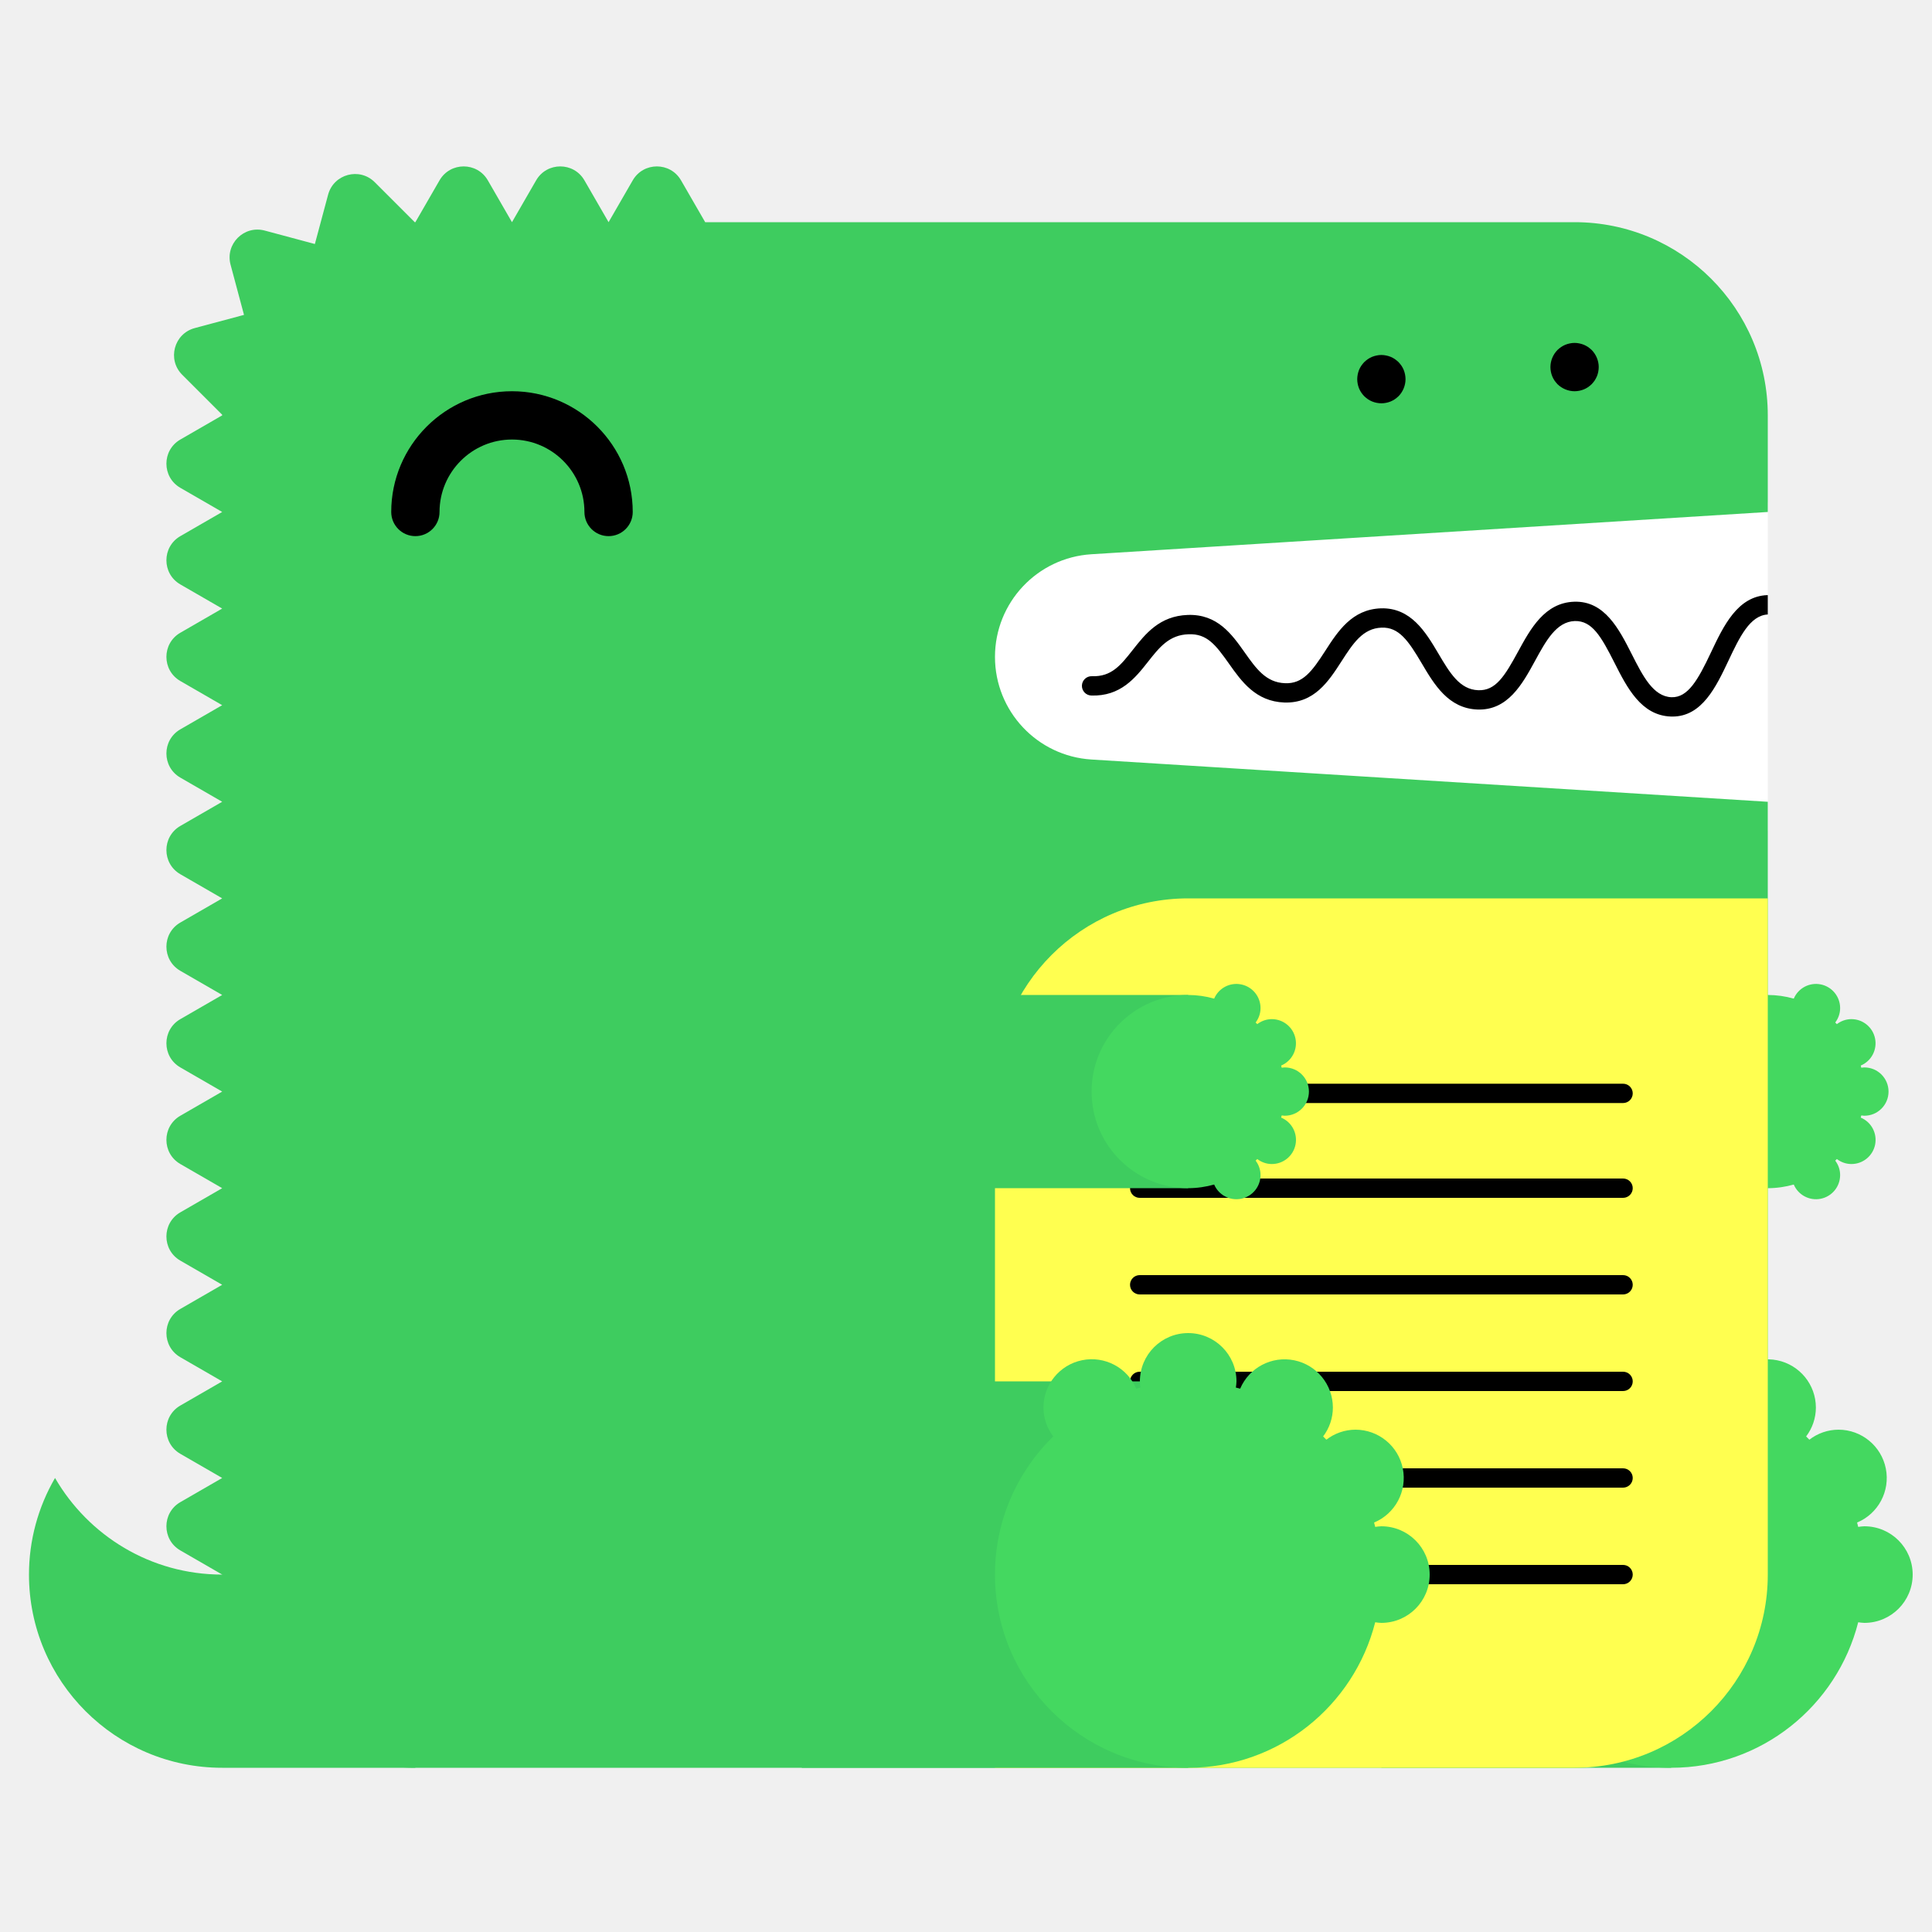
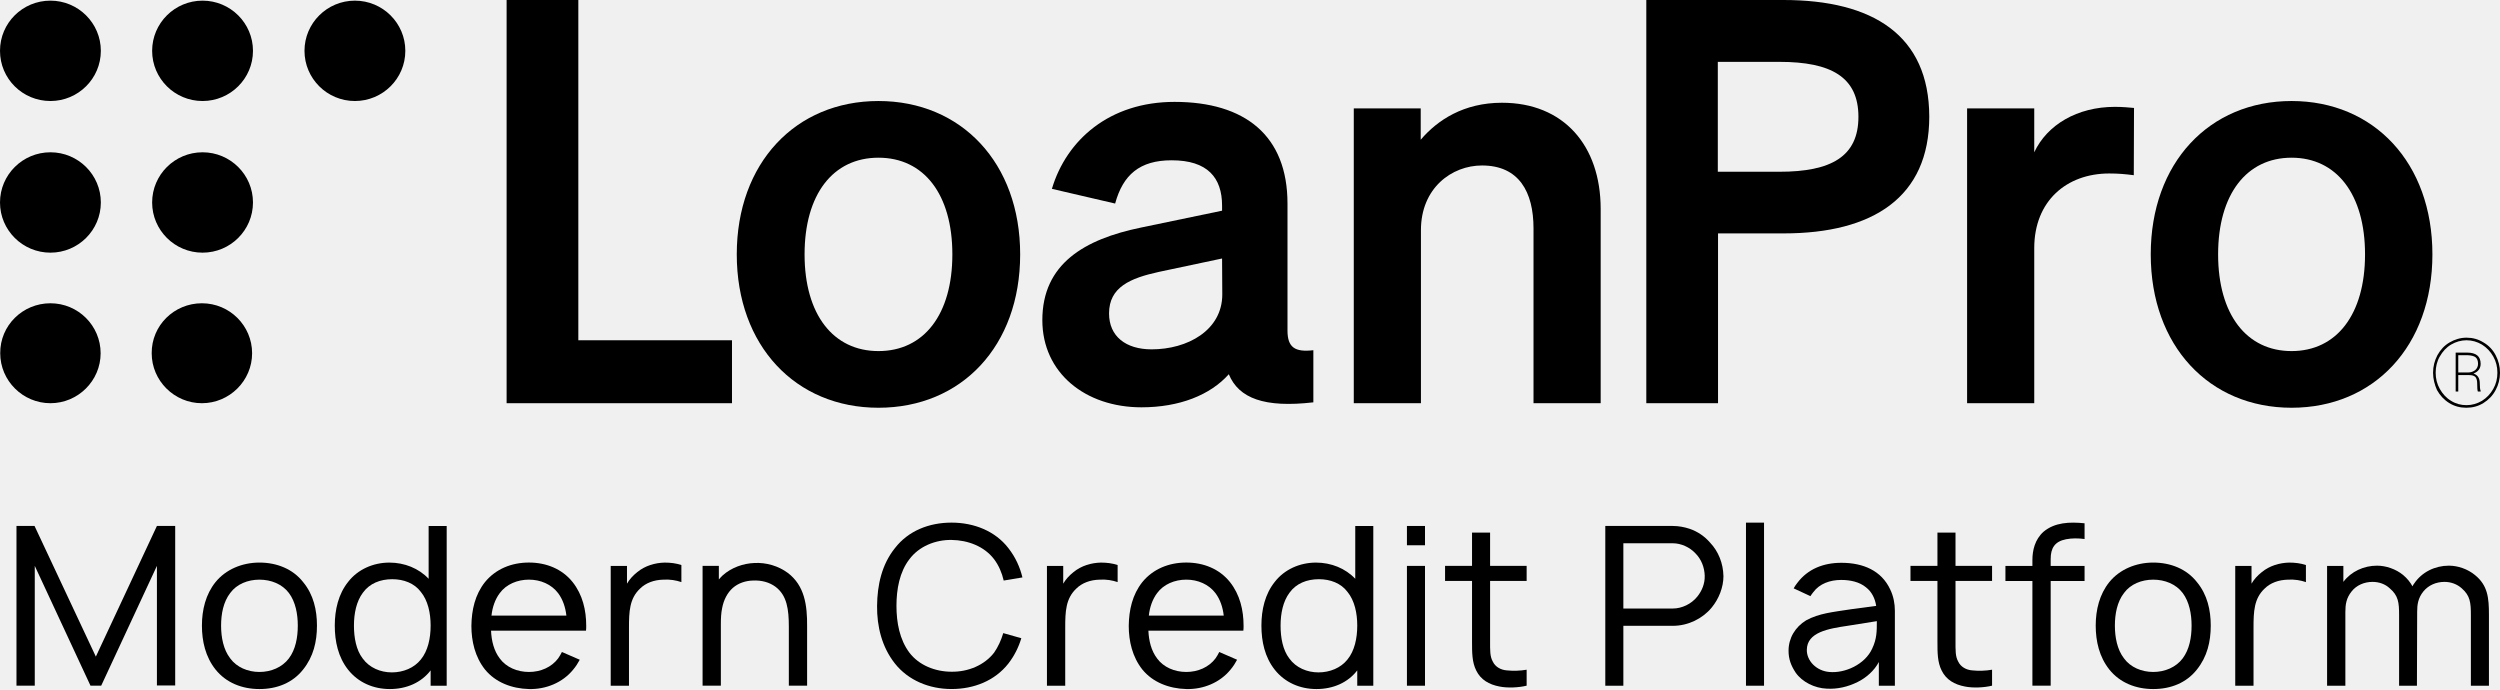
- <svg xmlns="http://www.w3.org/2000/svg" width="200" height="200" viewBox="0 0 200 200">
-   <g fill="none" fill-rule="evenodd">
-     <path fill="#FFF" d="M99 52h84v34H99z" />
-     <path d="M23 163c-7.398 0-13.843-4.027-17.303-10A19.886 19.886 0 0 0 3 163c0 11.046 8.954 20 20 20h20v-20H23z" fill="#3ECC5F" />
-     <path d="M112.98 57.376L183 53V43c0-11.046-8.954-20-20-20H73l-2.5-4.33c-1.112-1.925-3.889-1.925-5 0L63 23l-2.5-4.33c-1.111-1.925-3.889-1.925-5 0L53 23l-2.5-4.33c-1.111-1.925-3.889-1.925-5 0L43 23c-.022 0-.042.003-.065.003l-4.142-4.141c-1.57-1.571-4.252-.853-4.828 1.294l-1.369 5.104-5.192-1.392c-2.148-.575-4.111 1.389-3.535 3.536l1.39 5.193-5.102 1.367c-2.148.576-2.867 3.259-1.296 4.83l4.142 4.142c0 .021-.003.042-.003.064l-4.33 2.5c-1.925 1.111-1.925 3.889 0 5L23 53l-4.33 2.5c-1.925 1.111-1.925 3.889 0 5L23 63l-4.33 2.5c-1.925 1.111-1.925 3.889 0 5L23 73l-4.33 2.5c-1.925 1.111-1.925 3.889 0 5L23 83l-4.33 2.5c-1.925 1.111-1.925 3.889 0 5L23 93l-4.33 2.5c-1.925 1.111-1.925 3.889 0 5L23 103l-4.33 2.5c-1.925 1.111-1.925 3.889 0 5L23 113l-4.33 2.5c-1.925 1.111-1.925 3.889 0 5L23 123l-4.33 2.5c-1.925 1.111-1.925 3.889 0 5L23 133l-4.33 2.5c-1.925 1.111-1.925 3.889 0 5L23 143l-4.33 2.5c-1.925 1.111-1.925 3.889 0 5L23 153l-4.33 2.5c-1.925 1.111-1.925 3.889 0 5L23 163c0 11.046 8.954 20 20 20h120c11.046 0 20-8.954 20-20V83l-70.02-4.376A10.645 10.645 0 0 1 103 68c0-5.621 4.37-10.273 9.98-10.624" fill="#3ECC5F" />
-     <path fill="#3ECC5F" d="M143 183h30v-40h-30z" />
-     <path d="M193 158c-.219 0-.428.037-.639.064-.038-.15-.074-.301-.116-.451A5 5 0 0 0 190.32 148a4.96 4.96 0 0 0-3.016 1.036 26.531 26.531 0 0 0-.335-.336 4.955 4.955 0 0 0 1.011-2.987 5 5 0 0 0-9.599-1.959c-.148-.042-.297-.077-.445-.115.027-.211.064-.42.064-.639a5 5 0 0 0-5-5 5 5 0 0 0-5 5c0 .219.037.428.064.639-.148.038-.297.073-.445.115a4.998 4.998 0 0 0-9.599 1.959c0 1.125.384 2.151 1.011 2.987-3.717 3.632-6.031 8.693-6.031 14.3 0 11.046 8.954 20 20 20 9.339 0 17.16-6.41 19.361-15.064.211.027.42.064.639.064a5 5 0 0 0 5-5 5 5 0 0 0-5-5" fill="#44D860" />
-     <path fill="#3ECC5F" d="M153 123h30v-20h-30z" />
-     <path d="M193 115.5a2.5 2.5 0 1 0 0-5c-.109 0-.214.019-.319.032-.02-.075-.037-.15-.058-.225a2.501 2.501 0 0 0-.963-4.807c-.569 0-1.088.197-1.508.518a6.653 6.653 0 0 0-.168-.168c.314-.417.506-.931.506-1.494a2.5 2.5 0 0 0-4.8-.979A9.987 9.987 0 0 0 183 103c-5.522 0-10 4.478-10 10s4.478 10 10 10c.934 0 1.833-.138 2.69-.377a2.5 2.5 0 0 0 4.8-.979c0-.563-.192-1.077-.506-1.494.057-.055.113-.111.168-.168.42.321.939.518 1.508.518a2.5 2.5 0 0 0 .963-4.807c.021-.074.038-.15.058-.225.105.013.21.032.319.032" fill="#44D860" />
-     <path d="M63 55.5a2.5 2.5 0 0 1-2.5-2.5c0-4.136-3.364-7.5-7.5-7.5s-7.5 3.364-7.5 7.5a2.5 2.5 0 1 1-5 0c0-6.893 5.607-12.5 12.5-12.5S65.5 46.107 65.5 53a2.5 2.5 0 0 1-2.5 2.5" fill="#000" />
-     <path d="M103 183h60c11.046 0 20-8.954 20-20V93h-60c-11.046 0-20 8.954-20 20v70z" fill="#FFFF50" />
-     <path d="M168.02 124h-50.04a1 1 0 1 1 0-2h50.04a1 1 0 1 1 0 2m0 20h-50.04a1 1 0 1 1 0-2h50.04a1 1 0 1 1 0 2m0 20h-50.04a1 1 0 1 1 0-2h50.04a1 1 0 1 1 0 2m0-49.814h-50.04a1 1 0 1 1 0-2h50.04a1 1 0 1 1 0 2m0 19.814h-50.04a1 1 0 1 1 0-2h50.04a1 1 0 1 1 0 2m0 20h-50.04a1 1 0 1 1 0-2h50.04a1 1 0 1 1 0 2M183 61.611c-.012 0-.022-.006-.034-.005-3.09.105-4.552 3.196-5.842 5.923-1.346 2.85-2.387 4.703-4.093 4.647-1.889-.068-2.969-2.202-4.113-4.46-1.314-2.594-2.814-5.536-5.963-5.426-3.046.104-4.513 2.794-5.807 5.167-1.377 2.528-2.314 4.065-4.121 3.994-1.927-.07-2.951-1.805-4.136-3.813-1.321-2.236-2.848-4.75-5.936-4.664-2.994.103-4.465 2.385-5.763 4.4-1.373 2.13-2.335 3.428-4.165 3.351-1.973-.07-2.992-1.51-4.171-3.177-1.324-1.873-2.816-3.993-5.895-3.89-2.928.1-4.399 1.97-5.696 3.618-1.232 1.564-2.194 2.802-4.229 2.724a1 1 0 0 0-.072 2c3.017.101 4.545-1.8 5.872-3.487 1.177-1.496 2.193-2.787 4.193-2.855 1.926-.082 2.829 1.115 4.195 3.045 1.297 1.834 2.769 3.914 5.731 4.021 3.103.104 4.596-2.215 5.918-4.267 1.182-1.834 2.202-3.417 4.15-3.484 1.793-.067 2.769 1.35 4.145 3.681 1.297 2.197 2.766 4.686 5.787 4.796 3.125.108 4.634-2.62 5.949-5.035 1.139-2.088 2.214-4.06 4.119-4.126 1.793-.042 2.728 1.595 4.111 4.33 1.292 2.553 2.757 5.445 5.825 5.556l.169.003c3.064 0 4.518-3.075 5.805-5.794 1.139-2.41 2.217-4.68 4.067-4.773v-2z" fill="#000" />
-     <path fill="#3ECC5F" d="M83 183h40v-40H83z" />
-     <path d="M143 158c-.219 0-.428.037-.639.064-.038-.15-.074-.301-.116-.451A5 5 0 0 0 140.32 148a4.96 4.96 0 0 0-3.016 1.036 26.531 26.531 0 0 0-.335-.336 4.955 4.955 0 0 0 1.011-2.987 5 5 0 0 0-9.599-1.959c-.148-.042-.297-.077-.445-.115.027-.211.064-.42.064-.639a5 5 0 0 0-5-5 5 5 0 0 0-5 5c0 .219.037.428.064.639-.148.038-.297.073-.445.115a4.998 4.998 0 0 0-9.599 1.959c0 1.125.384 2.151 1.011 2.987-3.717 3.632-6.031 8.693-6.031 14.3 0 11.046 8.954 20 20 20 9.339 0 17.16-6.41 19.361-15.064.211.027.42.064.639.064a5 5 0 0 0 5-5 5 5 0 0 0-5-5" fill="#44D860" />
-     <path fill="#3ECC5F" d="M83 123h40v-20H83z" />
-     <path d="M133 115.5a2.5 2.5 0 1 0 0-5c-.109 0-.214.019-.319.032-.02-.075-.037-.15-.058-.225a2.501 2.501 0 0 0-.963-4.807c-.569 0-1.088.197-1.508.518a6.653 6.653 0 0 0-.168-.168c.314-.417.506-.931.506-1.494a2.5 2.5 0 0 0-4.8-.979A9.987 9.987 0 0 0 123 103c-5.522 0-10 4.478-10 10s4.478 10 10 10c.934 0 1.833-.138 2.69-.377a2.5 2.5 0 0 0 4.8-.979c0-.563-.192-1.077-.506-1.494.057-.055.113-.111.168-.168.42.321.939.518 1.508.518a2.5 2.5 0 0 0 .963-4.807c.021-.074.038-.15.058-.225.105.013.21.032.319.032" fill="#44D860" />
-     <path d="M143 41.75c-.16 0-.33-.02-.49-.05a2.52 2.52 0 0 1-.47-.14c-.15-.06-.29-.14-.431-.23-.13-.09-.259-.2-.38-.31-.109-.12-.219-.24-.309-.38s-.17-.28-.231-.43a2.619 2.619 0 0 1-.189-.96c0-.16.02-.33.05-.49.03-.16.08-.31.139-.47.061-.15.141-.29.231-.43.09-.13.2-.26.309-.38.121-.11.25-.22.38-.31.141-.09.281-.17.431-.23.149-.06.31-.11.47-.14.32-.07.65-.07.98 0 .159.03.32.08.47.14.149.06.29.14.43.23.13.09.259.2.38.31.11.12.22.25.31.38.09.14.17.28.23.43.06.16.11.31.14.47.029.16.05.33.05.49 0 .66-.271 1.31-.73 1.77-.121.11-.25.22-.38.31-.14.09-.281.17-.43.23a2.565 2.565 0 0 1-.96.19m20-1.25c-.66 0-1.3-.27-1.771-.73a3.802 3.802 0 0 1-.309-.38c-.09-.14-.17-.28-.231-.43a2.619 2.619 0 0 1-.189-.96c0-.66.27-1.3.729-1.77.121-.11.25-.22.38-.31.141-.09.281-.17.431-.23.149-.06.31-.11.47-.14.32-.07.66-.07.98 0 .159.03.32.08.47.14.149.06.29.14.43.23.13.09.259.2.38.31.459.47.73 1.11.73 1.77 0 .16-.021.33-.05.49-.03.16-.08.32-.14.47-.07.15-.14.29-.23.43-.09.13-.2.26-.31.38-.121.11-.25.22-.38.31-.14.09-.281.17-.43.23a2.565 2.565 0 0 1-.96.19" fill="#000" />
+ <svg xmlns="http://www.w3.org/2000/svg" viewBox="0 0 283 78" fill="currentColor">
+   <g clip-path="url(#clip0_932_5491)">
+     <path d="M57.348 0V32.322V45.643H82.861V38.518H65.467V26.544V0H57.348Z" fill="currentColor" />
+     <path d="M99.442 46.157C90.069 46.157 83.402 39.154 83.402 28.796C83.402 18.439 90.069 11.435 99.442 11.435C108.816 11.435 115.483 18.439 115.483 28.796C115.483 39.179 108.84 46.157 99.442 46.157ZM99.442 39.742C104.584 39.742 107.807 35.604 107.807 28.796C107.807 21.989 104.584 17.851 99.442 17.851C94.3 17.851 91.078 21.989 91.078 28.796C91.078 35.604 94.325 39.742 99.442 39.742Z" fill="currentColor" />
+     <path d="M153.223 12.268H160.825V15.818C162.719 13.59 165.696 11.631 170.026 11.631C176.989 11.631 181.196 16.455 181.196 23.654V45.643H173.594V25.858C173.594 21.72 171.945 18.732 167.763 18.732C164.343 18.732 160.85 21.279 160.85 26.054V45.643H153.248V12.268H153.223Z" fill="currentColor" />
+     <path d="M241.545 19.834C240.586 19.712 239.823 19.638 238.765 19.638C233.943 19.638 230.277 22.748 230.277 28.086V45.643H222.675V12.268H230.277V17.239C231.729 14.129 235.149 12.096 239.405 12.096C240.29 12.096 240.979 12.17 241.57 12.219L241.545 19.834Z" fill="currentColor" />
+     <path d="M259.406 46.157C250.082 46.157 243.464 39.154 243.464 28.796C243.464 18.439 250.082 11.435 259.406 11.435C268.731 11.435 275.349 18.439 275.349 28.796C275.349 39.179 268.731 46.157 259.406 46.157ZM259.406 39.742C264.499 39.742 267.722 35.604 267.722 28.796C267.722 21.989 264.499 17.851 259.406 17.851C254.314 17.851 251.091 21.989 251.091 28.796C251.091 35.604 254.314 39.742 259.406 39.742Z" fill="currentColor" />
+     <path d="M201.886 0H186.362V45.643H194.481V26.421H201.911C212.047 26.421 218.394 22.307 218.394 13.198C218.37 3.991 212.022 0 201.886 0ZM201.443 19.442H194.456V7.003H201.443C207.274 7.003 210.374 8.717 210.374 13.223C210.374 17.728 207.274 19.442 201.443 19.442Z" fill="currentColor" />
+     <path d="M117.993 36.24C117.993 29.874 122.741 27.082 129.162 25.76L138.339 23.85V23.287C138.339 20.104 136.69 18.145 132.631 18.145C129.014 18.145 127.12 19.785 126.234 23.042L119.075 21.377C120.723 15.843 125.595 11.533 132.951 11.533C140.946 11.533 145.744 15.353 145.744 23.042V37.416C145.744 39.326 146.58 39.889 148.672 39.644V45.545C143.161 46.182 140.233 45.105 139.101 42.362C137.01 44.713 133.517 46.108 129.211 46.108C122.864 46.108 117.993 42.215 117.993 36.24ZM138.339 29.262L131.179 30.78C127.956 31.49 125.545 32.494 125.545 35.481C125.545 38.077 127.44 39.546 130.367 39.546C134.427 39.546 138.363 37.391 138.363 33.326L138.339 29.262Z" fill="currentColor" />
+     <path d="M40.175 0.073C43.325 0.073 45.883 2.62 45.883 5.754C45.883 8.889 43.325 11.435 40.175 11.435C37.026 11.435 34.468 8.889 34.468 5.754C34.468 2.62 37.026 0.073 40.175 0.073Z" fill="currentColor" />
+     <path d="M22.929 0.073C26.078 0.073 28.637 2.62 28.637 5.754C28.637 8.889 26.078 11.435 22.929 11.435C19.78 11.435 17.222 8.889 17.222 5.754C17.222 2.62 19.78 0.073 22.929 0.073Z" fill="currentColor" />
+     <path d="M5.708 0.073C8.857 0.073 11.415 2.62 11.415 5.754C11.415 8.889 8.857 11.435 5.708 11.435C2.559 11.435 0 8.913 0 5.754C0 2.596 2.559 0.073 5.708 0.073Z" fill="currentColor" />
+     <path d="M22.855 34.33C26.005 34.33 28.539 36.877 28.539 39.987C28.539 43.097 25.98 45.643 22.855 45.643C19.731 45.643 17.172 43.097 17.172 39.987C17.148 36.852 19.706 34.33 22.855 34.33Z" fill="currentColor" />
+     <path d="M5.708 34.33C8.857 34.33 11.391 36.877 11.391 39.987C11.391 43.097 8.832 45.643 5.708 45.643C2.583 45.643 0.025 43.097 0.025 39.987C2.99116e-06 36.852 2.559 34.33 5.708 34.33Z" fill="currentColor" />
+     <path d="M22.929 17.239C26.078 17.239 28.637 19.785 28.637 22.92C28.637 26.054 26.078 28.601 22.929 28.601C19.78 28.601 17.222 26.054 17.222 22.92C17.222 19.785 19.78 17.239 22.929 17.239Z" fill="currentColor" />
+     <path d="M5.708 17.239C8.857 17.239 11.415 19.785 11.415 22.92C11.415 26.054 8.857 28.601 5.708 28.601C2.559 28.601 0 26.054 0 22.92C0 19.785 2.559 17.239 5.708 17.239Z" fill="currentColor" />
+     <path d="M278.276 42.166H279.359C279.703 42.166 279.974 42.068 280.195 41.897C280.392 41.725 280.515 41.48 280.515 41.187C280.515 40.844 280.417 40.599 280.245 40.452C280.072 40.305 279.752 40.232 279.334 40.207H278.276V42.166ZM278.276 42.46V44.321H277.981V39.913H279.26C280.294 39.913 280.81 40.33 280.81 41.187C280.81 41.701 280.54 42.068 279.999 42.288C280.466 42.435 280.712 42.803 280.712 43.391C280.712 43.782 280.737 44.076 280.81 44.248V44.321H280.491C280.441 44.199 280.417 43.88 280.417 43.391C280.417 43.072 280.343 42.827 280.22 42.68C280.072 42.533 279.851 42.46 279.506 42.46H278.276ZM275.718 42.191C275.718 42.852 275.865 43.464 276.185 44.027C276.505 44.59 276.923 45.056 277.464 45.374C278.006 45.717 278.596 45.864 279.211 45.864C279.826 45.864 280.417 45.692 280.958 45.374C281.499 45.031 281.917 44.59 282.237 44.027C282.557 43.464 282.705 42.852 282.705 42.191C282.705 41.529 282.557 40.917 282.237 40.354C281.917 39.791 281.499 39.35 280.958 39.007C280.417 38.689 279.826 38.518 279.211 38.518C278.596 38.518 278.006 38.689 277.464 39.007C276.923 39.326 276.505 39.791 276.185 40.354C275.865 40.893 275.718 41.529 275.718 42.191ZM275.422 42.191C275.422 41.48 275.595 40.819 275.915 40.207C276.259 39.595 276.702 39.105 277.292 38.763C277.883 38.42 278.522 38.224 279.211 38.224C279.9 38.224 280.54 38.395 281.13 38.763C281.721 39.105 282.188 39.595 282.508 40.207C282.828 40.819 283 41.48 283 42.191C283 42.901 282.828 43.562 282.508 44.15C282.188 44.762 281.721 45.251 281.13 45.619C280.54 45.986 279.9 46.157 279.187 46.157C278.473 46.157 277.834 45.986 277.243 45.619C276.653 45.251 276.21 44.762 275.865 44.15C275.595 43.537 275.422 42.876 275.422 42.191Z" fill="currentColor" />
+     <path d="M19.832 77.596H17.763V64.057L11.455 77.621H10.244L3.936 64.057V77.621H1.865V59.537H3.909L10.85 74.329L17.763 59.537H19.832V77.596Z" fill="currentColor" />
+     <path d="M24.398 75.789C23.261 74.356 22.858 72.598 22.858 70.816C22.858 69.033 23.286 67.275 24.398 65.894C25.559 64.461 27.402 63.683 29.37 63.683C31.338 63.683 33.157 64.41 34.315 65.894C35.501 67.326 35.88 69.084 35.88 70.816C35.88 72.65 35.477 74.332 34.315 75.789C33.129 77.295 31.363 78 29.37 78C27.377 78 25.584 77.273 24.398 75.789ZM33.71 70.816C33.71 69.51 33.457 68.127 32.701 67.123C31.946 66.119 30.681 65.617 29.37 65.617C28.059 65.617 26.797 66.119 26.064 67.123C25.281 68.127 25.028 69.508 25.028 70.816C25.028 72.123 25.281 73.529 26.064 74.533C26.794 75.537 28.056 76.066 29.37 76.066C30.684 76.066 31.944 75.539 32.701 74.533C33.459 73.526 33.71 72.172 33.71 70.816Z" fill="currentColor" />
+     <path d="M50.565 59.539V77.623H48.747V75.889C47.687 77.27 46.021 78 44.129 78C42.237 78 40.547 77.246 39.41 75.816C38.274 74.383 37.897 72.601 37.897 70.818C37.897 69.035 38.301 67.25 39.41 65.869C40.495 64.464 42.237 63.685 44.08 63.685C45.795 63.685 47.411 64.339 48.521 65.519V59.542H50.565V59.539ZM48.747 70.816C48.747 69.41 48.444 67.978 47.637 66.998C46.907 66.019 45.694 65.566 44.407 65.566C43.044 65.566 41.834 66.043 41.076 67.099C40.345 68.078 40.067 69.434 40.067 70.816C40.067 72.197 40.321 73.578 41.051 74.533C41.809 75.588 43.071 76.115 44.358 76.115C45.645 76.115 46.882 75.612 47.637 74.658C48.444 73.678 48.747 72.246 48.747 70.816Z" fill="currentColor" />
+     <path d="M56.568 74.533C57.299 75.537 58.561 76.066 59.875 76.066C61.188 76.066 62.423 75.539 63.181 74.533C63.358 74.28 63.484 74.055 63.609 73.805L65.629 74.684C65.427 75.062 65.174 75.463 64.871 75.816C63.685 77.273 61.794 78.051 59.875 78C57.931 77.949 56.088 77.246 54.902 75.789C53.766 74.356 53.362 72.574 53.362 70.84C53.387 69.057 53.766 67.324 54.902 65.891C56.113 64.41 57.906 63.68 59.875 63.68C61.843 63.68 63.634 64.407 64.82 65.891C65.956 67.324 66.36 69.082 66.36 70.84C66.36 71.016 66.36 71.217 66.335 71.394H55.586C55.638 72.549 55.914 73.678 56.571 74.533H56.568ZM56.568 67.147C56.039 67.85 55.736 68.754 55.636 69.684H64.114C64.013 68.756 63.71 67.85 63.181 67.147C62.423 66.144 61.188 65.615 59.875 65.615C58.561 65.615 57.301 66.141 56.568 67.147Z" fill="currentColor" />
+     <path d="M77.133 63.959V65.894C76.552 65.693 75.846 65.568 75.089 65.617C74.028 65.642 73.096 65.994 72.463 66.621C71.253 67.752 71.201 69.234 71.201 71.068V77.623H69.132V64.06H70.975V66.07C71.253 65.593 71.632 65.166 72.136 64.765C73.019 64.038 74.156 63.709 75.241 63.685C75.898 63.685 76.528 63.761 77.133 63.962V63.959Z" fill="currentColor" />
+     <path d="M91.365 70.941V77.621H89.296V70.941C89.296 69.006 89.095 67.4 87.783 66.42C87.102 65.918 86.219 65.666 85.21 65.718C84.378 65.742 83.569 66.019 82.964 66.545C82.334 67.099 81.928 67.902 81.753 68.805C81.628 69.359 81.601 70.01 81.601 70.664V77.621H79.532V64.057H81.374V65.59C81.5 65.438 81.653 65.289 81.803 65.137C82.811 64.234 84.15 63.781 85.385 63.732C86.723 63.656 88.111 64.057 89.195 64.863C91.063 66.295 91.39 68.455 91.365 70.941Z" fill="currentColor" />
+     <path d="M115.613 72.248C115.311 73.252 114.831 74.231 114.15 75.111C112.61 77.07 110.238 77.998 107.714 77.998C105.19 77.998 102.818 77.018 101.305 75.111C99.816 73.228 99.26 70.891 99.285 68.58C99.31 66.219 99.814 63.908 101.305 62.049C102.818 60.09 105.165 59.16 107.714 59.16C110.262 59.16 112.659 60.115 114.15 62.049C114.957 63.08 115.461 64.209 115.739 65.365L113.618 65.718C113.417 64.838 113.062 64.011 112.533 63.306C111.424 61.849 109.581 61.146 107.714 61.121C105.871 61.097 104.028 61.849 102.943 63.306C101.834 64.738 101.479 66.697 101.479 68.58C101.479 70.463 101.834 72.397 102.943 73.879C104.028 75.311 105.871 76.039 107.714 76.039C109.581 76.063 111.424 75.311 112.533 73.879C112.988 73.225 113.34 72.446 113.569 71.668L115.613 72.246V72.248Z" fill="currentColor" />
+     <path d="M126.515 63.959V65.894C125.934 65.693 125.228 65.568 124.47 65.617C123.41 65.642 122.478 65.994 121.845 66.621C120.635 67.752 120.583 69.234 120.583 71.068V77.623H118.514V64.06H120.357V66.07C120.635 65.593 121.014 65.166 121.518 64.765C122.401 64.038 123.538 63.709 124.623 63.685C125.28 63.685 125.91 63.761 126.515 63.962V63.959Z" fill="currentColor" />
+     <path d="M130.98 74.533C131.711 75.537 132.973 76.066 134.287 76.066C135.6 76.066 136.835 75.539 137.593 74.533C137.77 74.28 137.896 74.055 138.021 73.805L140.041 74.684C139.839 75.062 139.586 75.463 139.283 75.816C138.098 77.273 136.206 78.051 134.287 78C132.343 77.949 130.5 77.246 129.314 75.789C128.178 74.356 127.774 72.574 127.774 70.84C127.799 69.057 128.178 67.324 129.314 65.891C130.525 64.41 132.318 63.68 134.287 63.68C136.255 63.68 138.046 64.407 139.232 65.891C140.368 67.324 140.772 69.082 140.772 70.84C140.772 71.016 140.772 71.217 140.747 71.394H129.998C130.05 72.549 130.326 73.678 130.983 74.533H130.98ZM130.98 67.147C130.451 67.85 130.149 68.754 130.048 69.684H138.526C138.425 68.756 138.122 67.85 137.593 67.147C136.835 66.144 135.6 65.615 134.287 65.615C132.973 65.615 131.713 66.141 130.98 67.147Z" fill="currentColor" />
+     <path d="M155.457 59.539V77.623H153.641V75.889C152.581 77.27 150.915 78 149.023 78C147.131 78 145.441 77.246 144.305 75.816C143.168 74.383 142.792 72.601 142.792 70.818C142.792 69.035 143.195 67.25 144.305 65.869C145.39 64.464 147.131 63.685 148.974 63.685C150.689 63.685 152.305 64.339 153.415 65.519V59.542H155.459L155.457 59.539ZM153.641 70.816C153.641 69.41 153.339 67.978 152.532 66.998C151.801 66.019 150.588 65.566 149.301 65.566C147.938 65.566 146.728 66.043 145.97 67.099C145.24 68.078 144.962 69.434 144.962 70.816C144.962 72.197 145.215 73.578 145.946 74.533C146.703 75.588 147.965 76.115 149.252 76.115C150.539 76.115 151.776 75.612 152.532 74.658C153.339 73.678 153.641 72.246 153.641 70.816Z" fill="currentColor" />
+     <path d="M161.31 59.539V61.724H159.265V59.539H161.31ZM161.31 64.06V77.623H159.265V64.06H161.31Z" fill="currentColor" />
+     <path d="M168.678 72.498C168.678 73.629 168.654 74.305 168.981 74.883C169.259 75.485 169.889 75.838 170.57 75.887C171.276 75.963 172.11 75.938 172.816 75.811V77.618C171.908 77.843 170.646 77.895 169.763 77.718C168.553 77.493 167.618 76.94 167.113 75.911C166.634 74.956 166.634 73.901 166.634 72.596V65.764H163.581V64.057H166.634V60.289H168.678V64.057H172.816V65.764H168.678V72.495V72.498Z" fill="currentColor" />
+     <path d="M195.096 65.191C195.096 66.496 194.567 67.804 193.758 68.783C192.722 70.039 191.083 70.843 189.366 70.843H183.764V77.623H181.72V59.539H189.366C190.023 59.539 190.677 59.664 191.283 59.865C192.166 60.166 192.973 60.72 193.578 61.422C194.538 62.426 195.067 63.807 195.091 65.191H195.096ZM192.975 65.191C192.951 64.236 192.596 63.308 191.915 62.63C191.285 61.951 190.301 61.498 189.366 61.498H183.764V68.884H189.366C190.375 68.884 191.46 68.382 192.141 67.527C192.67 66.873 193 66.046 192.973 65.191H192.975Z" fill="currentColor" />
+     <path d="M197.645 77.623V59.162H199.689V77.623H197.645Z" fill="currentColor" />
+     <path d="M203.045 66.597C203.146 66.42 203.298 66.171 203.449 65.994C204.634 64.412 206.401 63.709 208.445 63.709C210.942 63.709 212.987 64.613 213.971 66.724C214.35 67.502 214.5 68.357 214.5 69.136V77.625H212.684V74.939C212.18 75.919 211.22 76.746 210.288 77.199C209.178 77.753 207.993 78.027 206.78 77.954C205.417 77.902 204.005 77.199 203.271 76.146C202.742 75.343 202.464 74.614 202.464 73.661C202.464 72.228 203.222 70.975 204.457 70.221C205.946 69.417 207.434 69.293 209.555 68.964L212.382 68.587C212.256 67.733 211.877 66.981 211.22 66.477C210.49 65.874 209.454 65.649 208.421 65.649C207.159 65.649 205.973 66.075 205.267 67.03C205.141 67.182 205.04 67.331 204.939 67.483L203.047 66.604L203.045 66.597ZM209.151 70.84C206.957 71.166 204.558 71.567 204.533 73.553C204.509 74.809 205.618 75.938 207.058 76.066C208.849 76.242 211.119 75.211 211.929 73.428C212.458 72.324 212.458 71.445 212.458 70.314C211.449 70.465 210.539 70.615 209.151 70.84Z" fill="currentColor" />
+     <path d="M221.364 72.498C221.364 73.629 221.339 74.305 221.666 74.883C221.945 75.485 222.574 75.838 223.256 75.887C223.962 75.963 224.796 75.938 225.502 75.811V77.618C224.594 77.843 223.332 77.895 222.449 77.718C221.238 77.493 220.304 76.94 219.799 75.911C219.319 74.956 219.319 73.901 219.319 72.596V65.764H216.266V64.057H219.319V60.289H221.364V64.057H225.502V65.764H221.364V72.495V72.498Z" fill="currentColor" />
+     <path d="M232.137 63.281V64.06H235.973V65.766H232.137V77.62H230.068V65.766H227.015V64.06H230.068V63.406C230.068 62.302 230.346 61.07 231.33 60.191C232.592 59.135 234.258 59.059 235.973 59.236V61.018C235.267 60.918 234.533 60.918 233.879 61.043C232.592 61.295 232.137 62.047 232.137 63.279V63.281Z" fill="currentColor" />
+     <path d="M238.775 75.789C237.638 74.356 237.235 72.598 237.235 70.816C237.235 69.033 237.663 67.275 238.775 65.894C239.936 64.461 241.779 63.683 243.747 63.683C245.715 63.683 247.533 64.41 248.692 65.894C249.878 67.326 250.257 69.084 250.257 70.816C250.257 72.65 249.853 74.332 248.692 75.789C247.506 77.295 245.74 78 243.747 78C241.754 78 239.963 77.273 238.775 75.789ZM248.087 70.816C248.087 69.51 247.833 68.127 247.078 67.123C246.323 66.119 245.058 65.617 243.747 65.617C242.436 65.617 241.174 66.119 240.441 67.123C239.658 68.127 239.405 69.508 239.405 70.816C239.405 72.123 239.658 73.529 240.441 74.533C241.171 75.537 242.433 76.066 243.747 76.066C245.061 76.066 246.32 75.539 247.078 74.533C247.836 73.526 248.087 72.172 248.087 70.816Z" fill="currentColor" />
+     <path d="M261.03 63.959V65.894C260.45 65.693 259.743 65.568 258.986 65.617C257.925 65.642 256.993 65.994 256.361 66.621C255.15 67.752 255.099 69.234 255.099 71.068V77.623H253.029V64.06H254.872V66.07C255.15 65.593 255.529 65.166 256.033 64.765C256.917 64.038 258.053 63.709 259.138 63.685C259.795 63.685 260.425 63.761 261.03 63.962V63.959Z" fill="currentColor" />
+     <path d="M281.748 69.611V77.623H279.703V69.611C279.703 68.23 279.627 67.427 278.667 66.597C278.139 66.119 277.43 65.869 276.724 65.869C275.764 65.869 274.906 66.246 274.328 66.949C273.722 67.703 273.622 68.431 273.622 69.285V69.611L273.597 77.623H271.577V69.611C271.577 68.23 271.501 67.427 270.517 66.597C270.012 66.119 269.306 65.869 268.573 65.869C267.638 65.869 266.755 66.246 266.202 66.949C265.596 67.703 265.495 68.431 265.495 69.285V77.623H263.426V64.06H265.269V65.867C266.152 64.687 267.592 64.033 269.08 64.033C270.089 64.033 271.201 64.41 272.032 65.088C272.512 65.49 272.839 65.916 273.093 66.369C273.144 66.244 273.218 66.144 273.294 66.043C274.153 64.763 275.641 64.033 277.206 64.033C278.242 64.033 279.327 64.41 280.158 65.088C281.622 66.268 281.748 67.676 281.748 69.608V69.611Z" fill="currentColor" />
  </g>
+   <defs>
+     <clipPath id="clip0_932_5491">
+       <rect width="283" height="78" fill="white" />
+     </clipPath>
+   </defs>
</svg>
